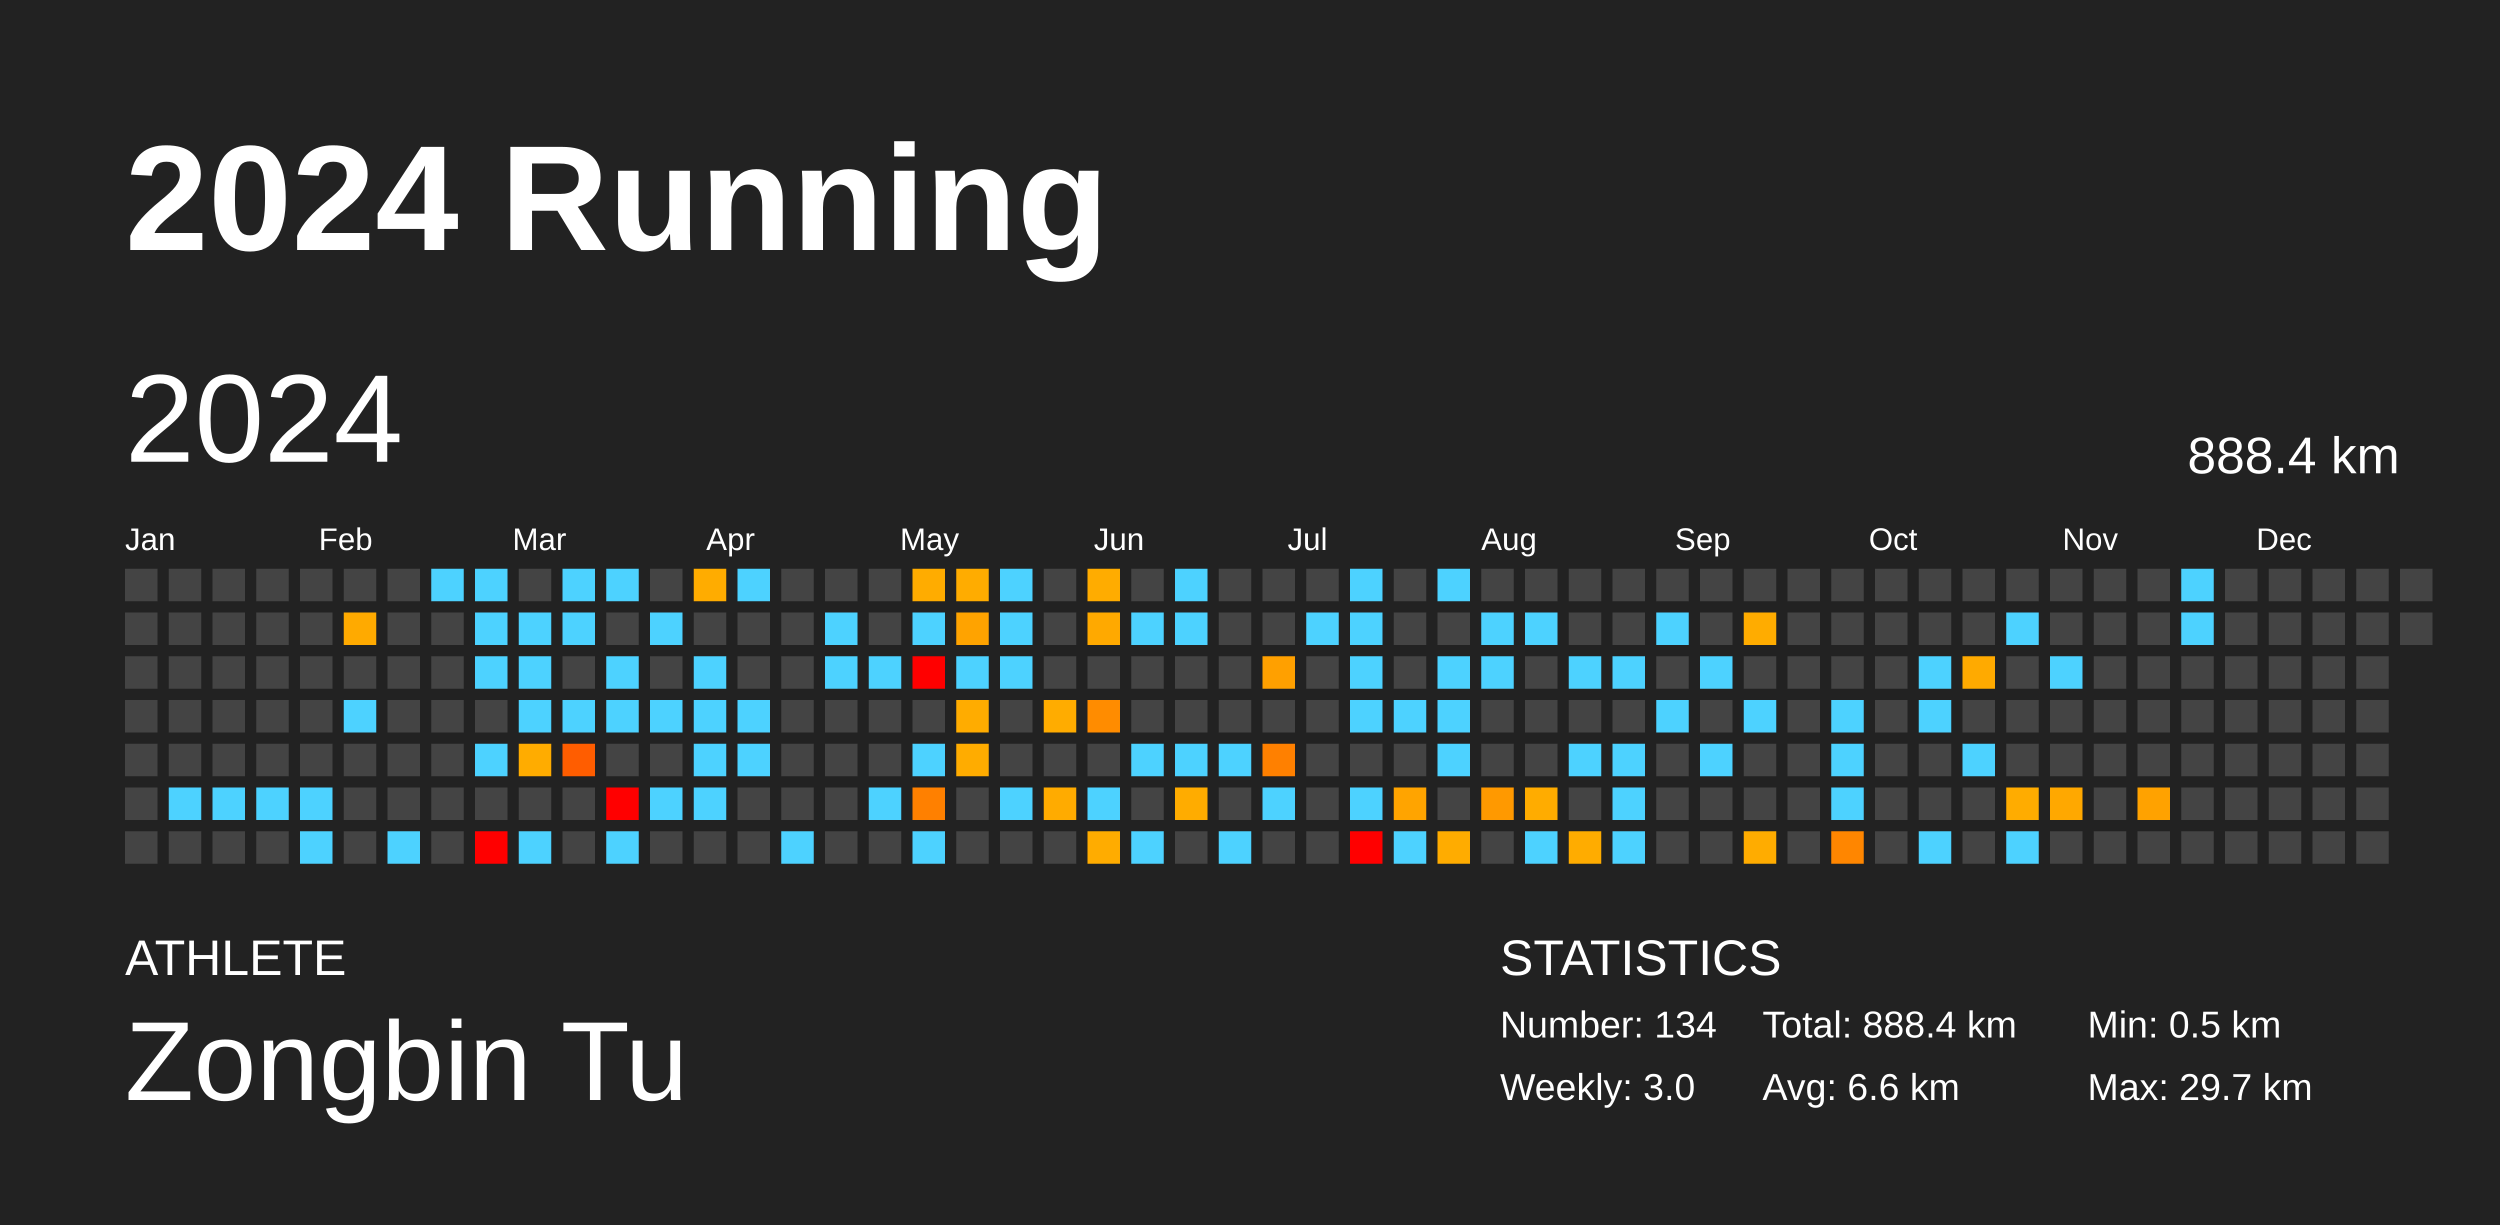
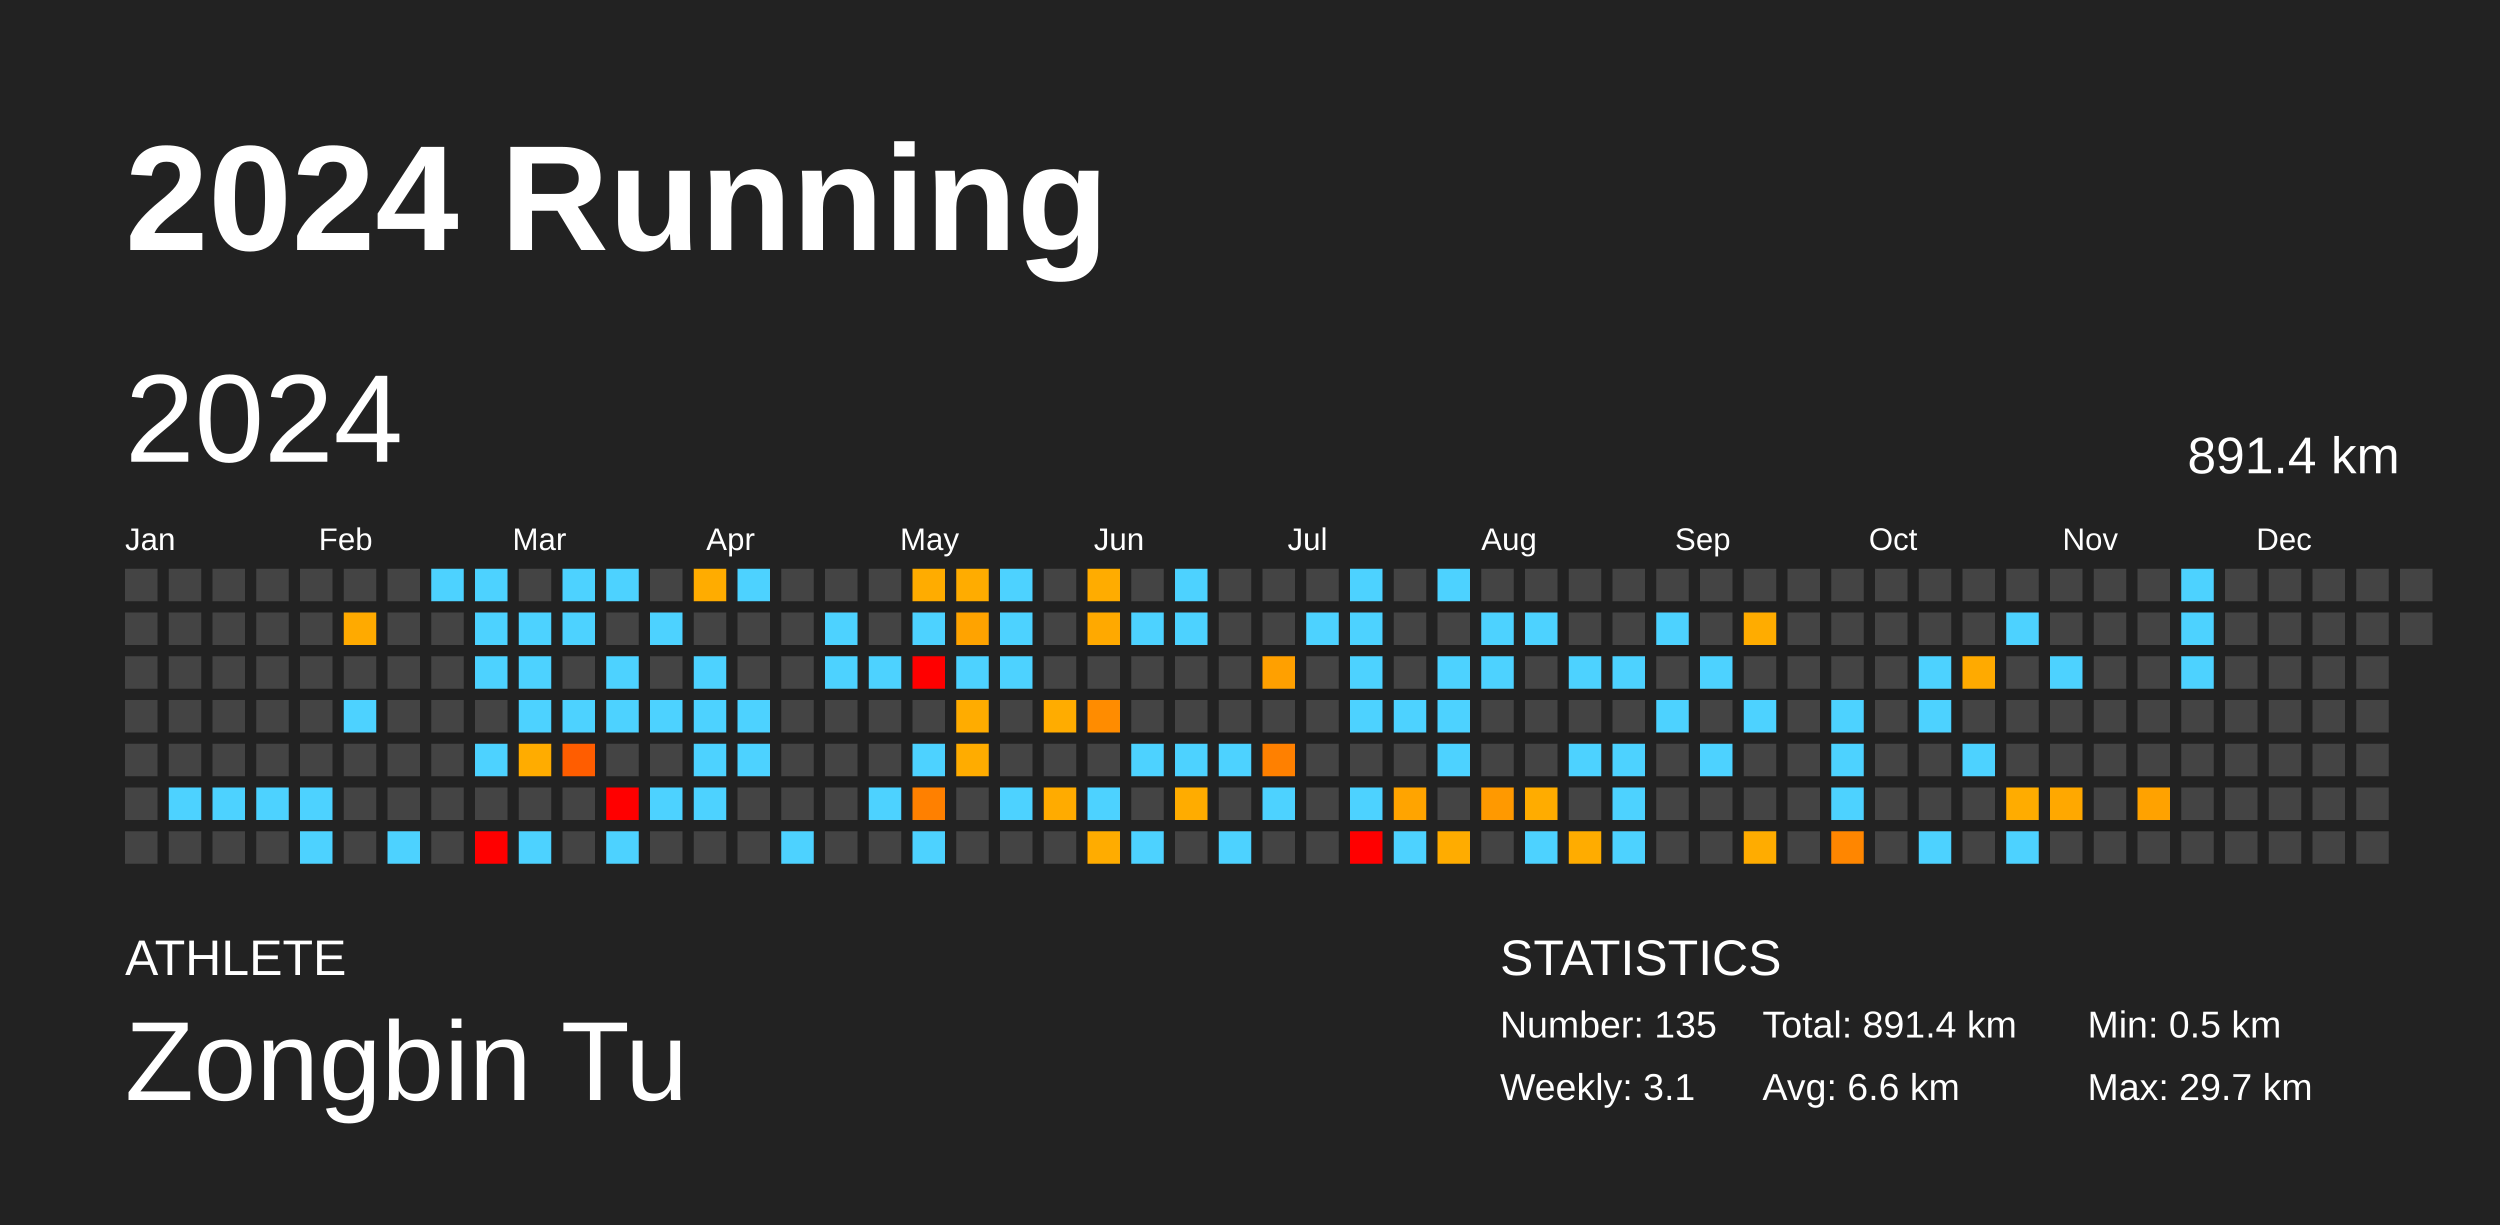
<svg xmlns="http://www.w3.org/2000/svg" baseProfile="full" height="98mm" version="1.1" viewBox="0,0,200,98" width="200mm">
  <defs />
  <rect fill="#222222" height="98" width="200" x="0" y="0" />
  <text fill="#FFFFFF" style="font-size:12px; font-family:Arial; font-weight:bold;" x="10" y="20">2024 Running</text>
  <text fill="#FFFFFF" style="font-size:4px; font-family:Arial" x="10" y="78">ATHLETE</text>
  <text fill="#FFFFFF" style="font-size:9px; font-family:Arial" x="10" y="88">Zongbin Tu</text>
  <text fill="#FFFFFF" style="font-size:4px; font-family:Arial" x="120" y="78">STATISTICS</text>
-   <text fill="#FFFFFF" style="font-size:3px; font-family:Arial" x="120" y="83">Number: 134</text>
-   <text fill="#FFFFFF" style="font-size:3px; font-family:Arial" x="120" y="88">Weekly: 3.0</text>
-   <text fill="#FFFFFF" style="font-size:3px; font-family:Arial" x="141" y="83">Total: 888.4 km</text>
+   <text fill="#FFFFFF" style="font-size:3px; font-family:Arial" x="120" y="83">Number: 135</text>
+   <text fill="#FFFFFF" style="font-size:3px; font-family:Arial" x="120" y="88">Weekly: 3.1</text>
+   <text fill="#FFFFFF" style="font-size:3px; font-family:Arial" x="141" y="83">Total: 891.4 km</text>
  <text fill="#FFFFFF" style="font-size:3px; font-family:Arial" x="141" y="88">Avg: 6.6 km</text>
  <text fill="#FFFFFF" style="font-size:3px; font-family:Arial" x="167" y="83">Min: 0.5 km</text>
  <text fill="#FFFFFF" style="font-size:3px; font-family:Arial" x="167" y="88">Max: 29.7 km</text>
  <text dominant-baseline="hanging" fill="#FFFFFF" style="font-size:10.0px; font-family:Arial;" x="10" y="30">2024</text>
-   <text dominant-baseline="hanging" fill="#FFFFFF" style="font-size:4.125px; font-family:Arial;" x="175" y="35">888.4 km</text>
+   <text dominant-baseline="hanging" fill="#FFFFFF" style="font-size:4.125px; font-family:Arial;" x="175" y="35">891.4 km</text>
  <text fill="#FFFFFF" style="font-size:2.5px; font-family:Arial" x="10.0" y="44">Jan</text>
  <text fill="#FFFFFF" style="font-size:2.5px; font-family:Arial" x="25.5" y="44">Feb</text>
  <text fill="#FFFFFF" style="font-size:2.5px; font-family:Arial" x="41.0" y="44">Mar</text>
  <text fill="#FFFFFF" style="font-size:2.5px; font-family:Arial" x="56.5" y="44">Apr</text>
  <text fill="#FFFFFF" style="font-size:2.5px; font-family:Arial" x="72.0" y="44">May</text>
  <text fill="#FFFFFF" style="font-size:2.5px; font-family:Arial" x="87.5" y="44">Jun</text>
  <text fill="#FFFFFF" style="font-size:2.5px; font-family:Arial" x="103.0" y="44">Jul</text>
  <text fill="#FFFFFF" style="font-size:2.5px; font-family:Arial" x="118.5" y="44">Aug</text>
  <text fill="#FFFFFF" style="font-size:2.5px; font-family:Arial" x="134.0" y="44">Sep</text>
  <text fill="#FFFFFF" style="font-size:2.5px; font-family:Arial" x="149.5" y="44">Oct</text>
  <text fill="#FFFFFF" style="font-size:2.5px; font-family:Arial" x="165.0" y="44">Nov</text>
  <text fill="#FFFFFF" style="font-size:2.5px; font-family:Arial" x="180.5" y="44">Dec</text>
  <rect fill="#444444" height="2.6" width="2.6" x="10.0" y="45.5" />
  <rect fill="#444444" height="2.6" width="2.6" x="10.0" y="49.0" />
  <rect fill="#444444" height="2.6" width="2.6" x="10.0" y="52.5" />
  <rect fill="#444444" height="2.6" width="2.6" x="10.0" y="56.0" />
  <rect fill="#444444" height="2.6" width="2.6" x="10.0" y="59.5" />
  <rect fill="#444444" height="2.6" width="2.6" x="10.0" y="63.0" />
  <rect fill="#444444" height="2.6" width="2.6" x="10.0" y="66.5" />
  <rect fill="#444444" height="2.6" width="2.6" x="13.5" y="45.5" />
  <rect fill="#444444" height="2.6" width="2.6" x="13.5" y="49.0" />
  <rect fill="#444444" height="2.6" width="2.6" x="13.5" y="52.5" />
  <rect fill="#444444" height="2.6" width="2.6" x="13.5" y="56.0" />
  <rect fill="#444444" height="2.6" width="2.6" x="13.5" y="59.5" />
  <rect fill="#4dd2ff" height="2.6" width="2.6" x="13.5" y="63.0" />
  <rect fill="#444444" height="2.6" width="2.6" x="13.5" y="66.5" />
  <rect fill="#444444" height="2.6" width="2.6" x="17.0" y="45.5" />
  <rect fill="#444444" height="2.6" width="2.6" x="17.0" y="49.0" />
  <rect fill="#444444" height="2.6" width="2.6" x="17.0" y="52.5" />
  <rect fill="#444444" height="2.6" width="2.6" x="17.0" y="56.0" />
  <rect fill="#444444" height="2.6" width="2.6" x="17.0" y="59.5" />
  <rect fill="#4dd2ff" height="2.6" width="2.6" x="17.0" y="63.0" />
  <rect fill="#444444" height="2.6" width="2.6" x="17.0" y="66.5" />
  <rect fill="#444444" height="2.6" width="2.6" x="20.5" y="45.5" />
  <rect fill="#444444" height="2.6" width="2.6" x="20.5" y="49.0" />
  <rect fill="#444444" height="2.6" width="2.6" x="20.5" y="52.5" />
  <rect fill="#444444" height="2.6" width="2.6" x="20.5" y="56.0" />
  <rect fill="#444444" height="2.6" width="2.6" x="20.5" y="59.5" />
  <rect fill="#4dd2ff" height="2.6" width="2.6" x="20.5" y="63.0" />
  <rect fill="#444444" height="2.6" width="2.6" x="20.5" y="66.5" />
  <rect fill="#444444" height="2.6" width="2.6" x="24.0" y="45.5" />
  <rect fill="#444444" height="2.6" width="2.6" x="24.0" y="49.0" />
  <rect fill="#444444" height="2.6" width="2.6" x="24.0" y="52.5" />
  <rect fill="#444444" height="2.6" width="2.6" x="24.0" y="56.0" />
  <rect fill="#444444" height="2.6" width="2.6" x="24.0" y="59.5" />
  <rect fill="#4dd2ff" height="2.6" width="2.6" x="24.0" y="63.0" />
  <rect fill="#4dd2ff" height="2.6" width="2.6" x="24.0" y="66.5" />
  <rect fill="#444444" height="2.6" width="2.6" x="27.5" y="45.5" />
  <rect fill="#ffaa00" height="2.6" width="2.6" x="27.5" y="49.0" />
  <rect fill="#444444" height="2.6" width="2.6" x="27.5" y="52.5" />
  <rect fill="#4dd2ff" height="2.6" width="2.6" x="27.5" y="56.0" />
  <rect fill="#444444" height="2.6" width="2.6" x="27.5" y="59.5" />
  <rect fill="#444444" height="2.6" width="2.6" x="27.5" y="63.0" />
  <rect fill="#444444" height="2.6" width="2.6" x="27.5" y="66.5" />
  <rect fill="#444444" height="2.6" width="2.6" x="31.0" y="45.5" />
  <rect fill="#444444" height="2.6" width="2.6" x="31.0" y="49.0" />
  <rect fill="#444444" height="2.6" width="2.6" x="31.0" y="52.5" />
  <rect fill="#444444" height="2.6" width="2.6" x="31.0" y="56.0" />
  <rect fill="#444444" height="2.6" width="2.6" x="31.0" y="59.5" />
  <rect fill="#444444" height="2.6" width="2.6" x="31.0" y="63.0" />
  <rect fill="#4dd2ff" height="2.6" width="2.6" x="31.0" y="66.5" />
  <rect fill="#4dd2ff" height="2.6" width="2.6" x="34.5" y="45.5" />
  <rect fill="#444444" height="2.6" width="2.6" x="34.5" y="49.0" />
  <rect fill="#444444" height="2.6" width="2.6" x="34.5" y="52.5" />
  <rect fill="#444444" height="2.6" width="2.6" x="34.5" y="56.0" />
  <rect fill="#444444" height="2.6" width="2.6" x="34.5" y="59.5" />
  <rect fill="#444444" height="2.6" width="2.6" x="34.5" y="63.0" />
  <rect fill="#444444" height="2.6" width="2.6" x="34.5" y="66.5" />
  <rect fill="#4dd2ff" height="2.6" width="2.6" x="38.0" y="45.5" />
  <rect fill="#4dd2ff" height="2.6" width="2.6" x="38.0" y="49.0" />
  <rect fill="#4dd2ff" height="2.6" width="2.6" x="38.0" y="52.5" />
  <rect fill="#444444" height="2.6" width="2.6" x="38.0" y="56.0" />
  <rect fill="#4dd2ff" height="2.6" width="2.6" x="38.0" y="59.5" />
  <rect fill="#444444" height="2.6" width="2.6" x="38.0" y="63.0" />
  <rect fill="red" height="2.6" width="2.6" x="38.0" y="66.5" />
  <rect fill="#444444" height="2.6" width="2.6" x="41.5" y="45.5" />
  <rect fill="#4dd2ff" height="2.6" width="2.6" x="41.5" y="49.0" />
  <rect fill="#4dd2ff" height="2.6" width="2.6" x="41.5" y="52.5" />
  <rect fill="#4dd2ff" height="2.6" width="2.6" x="41.5" y="56.0" />
  <rect fill="#ffac00" height="2.6" width="2.6" x="41.5" y="59.5" />
  <rect fill="#444444" height="2.6" width="2.6" x="41.5" y="63.0" />
  <rect fill="#4dd2ff" height="2.6" width="2.6" x="41.5" y="66.5" />
  <rect fill="#4dd2ff" height="2.6" width="2.6" x="45.0" y="45.5" />
  <rect fill="#4dd2ff" height="2.6" width="2.6" x="45.0" y="49.0" />
  <rect fill="#444444" height="2.6" width="2.6" x="45.0" y="52.5" />
  <rect fill="#4dd2ff" height="2.6" width="2.6" x="45.0" y="56.0" />
  <rect fill="#ff5d00" height="2.6" width="2.6" x="45.0" y="59.5" />
  <rect fill="#444444" height="2.6" width="2.6" x="45.0" y="63.0" />
  <rect fill="#444444" height="2.6" width="2.6" x="45.0" y="66.5" />
  <rect fill="#4dd2ff" height="2.6" width="2.6" x="48.5" y="45.5" />
  <rect fill="#444444" height="2.6" width="2.6" x="48.5" y="49.0" />
  <rect fill="#4dd2ff" height="2.6" width="2.6" x="48.5" y="52.5" />
  <rect fill="#4dd2ff" height="2.6" width="2.6" x="48.5" y="56.0" />
  <rect fill="#444444" height="2.6" width="2.6" x="48.5" y="59.5" />
  <rect fill="red" height="2.6" width="2.6" x="48.5" y="63.0" />
  <rect fill="#4dd2ff" height="2.6" width="2.6" x="48.5" y="66.5" />
  <rect fill="#444444" height="2.6" width="2.6" x="52.0" y="45.5" />
  <rect fill="#4dd2ff" height="2.6" width="2.6" x="52.0" y="49.0" />
  <rect fill="#444444" height="2.6" width="2.6" x="52.0" y="52.5" />
  <rect fill="#4dd2ff" height="2.6" width="2.6" x="52.0" y="56.0" />
  <rect fill="#444444" height="2.6" width="2.6" x="52.0" y="59.5" />
  <rect fill="#4dd2ff" height="2.6" width="2.6" x="52.0" y="63.0" />
  <rect fill="#444444" height="2.6" width="2.6" x="52.0" y="66.5" />
  <rect fill="#ffac00" height="2.6" width="2.6" x="55.5" y="45.5" />
  <rect fill="#444444" height="2.6" width="2.6" x="55.5" y="49.0" />
  <rect fill="#4dd2ff" height="2.6" width="2.6" x="55.5" y="52.5" />
  <rect fill="#4dd2ff" height="2.6" width="2.6" x="55.5" y="56.0" />
  <rect fill="#4dd2ff" height="2.6" width="2.6" x="55.5" y="59.5" />
  <rect fill="#4dd2ff" height="2.6" width="2.6" x="55.5" y="63.0" />
  <rect fill="#444444" height="2.6" width="2.6" x="55.5" y="66.5" />
  <rect fill="#4dd2ff" height="2.6" width="2.6" x="59.0" y="45.5" />
  <rect fill="#444444" height="2.6" width="2.6" x="59.0" y="49.0" />
  <rect fill="#444444" height="2.6" width="2.6" x="59.0" y="52.5" />
  <rect fill="#4dd2ff" height="2.6" width="2.6" x="59.0" y="56.0" />
  <rect fill="#4dd2ff" height="2.6" width="2.6" x="59.0" y="59.5" />
  <rect fill="#444444" height="2.6" width="2.6" x="59.0" y="63.0" />
  <rect fill="#444444" height="2.6" width="2.6" x="59.0" y="66.5" />
  <rect fill="#444444" height="2.6" width="2.6" x="62.5" y="45.5" />
  <rect fill="#444444" height="2.6" width="2.6" x="62.5" y="49.0" />
  <rect fill="#444444" height="2.6" width="2.6" x="62.5" y="52.5" />
  <rect fill="#444444" height="2.6" width="2.6" x="62.5" y="56.0" />
  <rect fill="#444444" height="2.6" width="2.6" x="62.5" y="59.5" />
  <rect fill="#444444" height="2.6" width="2.6" x="62.5" y="63.0" />
  <rect fill="#4dd2ff" height="2.6" width="2.6" x="62.5" y="66.5" />
  <rect fill="#444444" height="2.6" width="2.6" x="66.0" y="45.5" />
  <rect fill="#4dd2ff" height="2.6" width="2.6" x="66.0" y="49.0" />
  <rect fill="#4dd2ff" height="2.6" width="2.6" x="66.0" y="52.5" />
  <rect fill="#444444" height="2.6" width="2.6" x="66.0" y="56.0" />
  <rect fill="#444444" height="2.6" width="2.6" x="66.0" y="59.5" />
  <rect fill="#444444" height="2.6" width="2.6" x="66.0" y="63.0" />
  <rect fill="#444444" height="2.6" width="2.6" x="66.0" y="66.5" />
  <rect fill="#444444" height="2.6" width="2.6" x="69.5" y="45.5" />
  <rect fill="#444444" height="2.6" width="2.6" x="69.5" y="49.0" />
  <rect fill="#4dd2ff" height="2.6" width="2.6" x="69.5" y="52.5" />
  <rect fill="#444444" height="2.6" width="2.6" x="69.5" y="56.0" />
  <rect fill="#444444" height="2.6" width="2.6" x="69.5" y="59.5" />
  <rect fill="#4dd2ff" height="2.6" width="2.6" x="69.5" y="63.0" />
  <rect fill="#444444" height="2.6" width="2.6" x="69.5" y="66.5" />
  <rect fill="#ffac00" height="2.6" width="2.6" x="73.0" y="45.5" />
  <rect fill="#4dd2ff" height="2.6" width="2.6" x="73.0" y="49.0" />
  <rect fill="red" height="2.6" width="2.6" x="73.0" y="52.5" />
  <rect fill="#444444" height="2.6" width="2.6" x="73.0" y="56.0" />
  <rect fill="#4dd2ff" height="2.6" width="2.6" x="73.0" y="59.5" />
  <rect fill="#ff8000" height="2.6" width="2.6" x="73.0" y="63.0" />
  <rect fill="#4dd2ff" height="2.6" width="2.6" x="73.0" y="66.5" />
  <rect fill="#ffac00" height="2.6" width="2.6" x="76.5" y="45.5" />
  <rect fill="#ffa300" height="2.6" width="2.6" x="76.5" y="49.0" />
  <rect fill="#4dd2ff" height="2.6" width="2.6" x="76.5" y="52.5" />
  <rect fill="#ffac00" height="2.6" width="2.6" x="76.5" y="56.0" />
  <rect fill="#ffac00" height="2.6" width="2.6" x="76.5" y="59.5" />
  <rect fill="#444444" height="2.6" width="2.6" x="76.5" y="63.0" />
  <rect fill="#444444" height="2.6" width="2.6" x="76.5" y="66.5" />
  <rect fill="#4dd2ff" height="2.6" width="2.6" x="80.0" y="45.5" />
  <rect fill="#4dd2ff" height="2.6" width="2.6" x="80.0" y="49.0" />
  <rect fill="#4dd2ff" height="2.6" width="2.6" x="80.0" y="52.5" />
  <rect fill="#444444" height="2.6" width="2.6" x="80.0" y="56.0" />
  <rect fill="#444444" height="2.6" width="2.6" x="80.0" y="59.5" />
  <rect fill="#4dd2ff" height="2.6" width="2.6" x="80.0" y="63.0" />
  <rect fill="#444444" height="2.6" width="2.6" x="80.0" y="66.5" />
  <rect fill="#444444" height="2.6" width="2.6" x="83.5" y="45.5" />
  <rect fill="#444444" height="2.6" width="2.6" x="83.5" y="49.0" />
  <rect fill="#444444" height="2.6" width="2.6" x="83.5" y="52.5" />
  <rect fill="#ffac00" height="2.6" width="2.6" x="83.5" y="56.0" />
  <rect fill="#444444" height="2.6" width="2.6" x="83.5" y="59.5" />
  <rect fill="#ffab00" height="2.6" width="2.6" x="83.5" y="63.0" />
  <rect fill="#444444" height="2.6" width="2.6" x="83.5" y="66.5" />
  <rect fill="#ffac00" height="2.6" width="2.6" x="87.0" y="45.5" />
  <rect fill="#ffa900" height="2.6" width="2.6" x="87.0" y="49.0" />
  <rect fill="#444444" height="2.6" width="2.6" x="87.0" y="52.5" />
  <rect fill="#ff8c00" height="2.6" width="2.6" x="87.0" y="56.0" />
  <rect fill="#444444" height="2.6" width="2.6" x="87.0" y="59.5" />
  <rect fill="#4dd2ff" height="2.6" width="2.6" x="87.0" y="63.0" />
  <rect fill="#ffac00" height="2.6" width="2.6" x="87.0" y="66.5" />
  <rect fill="#444444" height="2.6" width="2.6" x="90.5" y="45.5" />
  <rect fill="#4dd2ff" height="2.6" width="2.6" x="90.5" y="49.0" />
  <rect fill="#444444" height="2.6" width="2.6" x="90.5" y="52.5" />
  <rect fill="#444444" height="2.6" width="2.6" x="90.5" y="56.0" />
  <rect fill="#4dd2ff" height="2.6" width="2.6" x="90.5" y="59.5" />
  <rect fill="#444444" height="2.6" width="2.6" x="90.5" y="63.0" />
  <rect fill="#4dd2ff" height="2.6" width="2.6" x="90.5" y="66.5" />
  <rect fill="#4dd2ff" height="2.6" width="2.6" x="94.0" y="45.5" />
  <rect fill="#4dd2ff" height="2.6" width="2.6" x="94.0" y="49.0" />
  <rect fill="#444444" height="2.6" width="2.6" x="94.0" y="52.5" />
  <rect fill="#444444" height="2.6" width="2.6" x="94.0" y="56.0" />
  <rect fill="#4dd2ff" height="2.6" width="2.6" x="94.0" y="59.5" />
  <rect fill="#ffac00" height="2.6" width="2.6" x="94.0" y="63.0" />
  <rect fill="#444444" height="2.6" width="2.6" x="94.0" y="66.5" />
  <rect fill="#444444" height="2.6" width="2.6" x="97.5" y="45.5" />
  <rect fill="#444444" height="2.6" width="2.6" x="97.5" y="49.0" />
  <rect fill="#444444" height="2.6" width="2.6" x="97.5" y="52.5" />
  <rect fill="#444444" height="2.6" width="2.6" x="97.5" y="56.0" />
  <rect fill="#4dd2ff" height="2.6" width="2.6" x="97.5" y="59.5" />
  <rect fill="#444444" height="2.6" width="2.6" x="97.5" y="63.0" />
  <rect fill="#4dd2ff" height="2.6" width="2.6" x="97.5" y="66.5" />
  <rect fill="#444444" height="2.6" width="2.6" x="101.0" y="45.5" />
  <rect fill="#444444" height="2.6" width="2.6" x="101.0" y="49.0" />
  <rect fill="#ffa000" height="2.6" width="2.6" x="101.0" y="52.5" />
  <rect fill="#444444" height="2.6" width="2.6" x="101.0" y="56.0" />
  <rect fill="#ff8000" height="2.6" width="2.6" x="101.0" y="59.5" />
  <rect fill="#4dd2ff" height="2.6" width="2.6" x="101.0" y="63.0" />
  <rect fill="#444444" height="2.6" width="2.6" x="101.0" y="66.5" />
  <rect fill="#444444" height="2.6" width="2.6" x="104.5" y="45.5" />
  <rect fill="#4dd2ff" height="2.6" width="2.6" x="104.5" y="49.0" />
  <rect fill="#444444" height="2.6" width="2.6" x="104.5" y="52.5" />
  <rect fill="#444444" height="2.6" width="2.6" x="104.5" y="56.0" />
  <rect fill="#444444" height="2.6" width="2.6" x="104.5" y="59.5" />
  <rect fill="#444444" height="2.6" width="2.6" x="104.5" y="63.0" />
  <rect fill="#444444" height="2.6" width="2.6" x="104.5" y="66.5" />
  <rect fill="#4dd2ff" height="2.6" width="2.6" x="108.0" y="45.5" />
  <rect fill="#4dd2ff" height="2.6" width="2.6" x="108.0" y="49.0" />
  <rect fill="#4dd2ff" height="2.6" width="2.6" x="108.0" y="52.5" />
  <rect fill="#4dd2ff" height="2.6" width="2.6" x="108.0" y="56.0" />
  <rect fill="#444444" height="2.6" width="2.6" x="108.0" y="59.5" />
  <rect fill="#4dd2ff" height="2.6" width="2.6" x="108.0" y="63.0" />
  <rect fill="red" height="2.6" width="2.6" x="108.0" y="66.5" />
  <rect fill="#444444" height="2.6" width="2.6" x="111.5" y="45.5" />
  <rect fill="#444444" height="2.6" width="2.6" x="111.5" y="49.0" />
  <rect fill="#444444" height="2.6" width="2.6" x="111.5" y="52.5" />
  <rect fill="#4dd2ff" height="2.6" width="2.6" x="111.5" y="56.0" />
  <rect fill="#444444" height="2.6" width="2.6" x="111.5" y="59.5" />
  <rect fill="#ffa400" height="2.6" width="2.6" x="111.5" y="63.0" />
  <rect fill="#4dd2ff" height="2.6" width="2.6" x="111.5" y="66.5" />
  <rect fill="#4dd2ff" height="2.6" width="2.6" x="115.0" y="45.5" />
  <rect fill="#444444" height="2.6" width="2.6" x="115.0" y="49.0" />
  <rect fill="#4dd2ff" height="2.6" width="2.6" x="115.0" y="52.5" />
  <rect fill="#4dd2ff" height="2.6" width="2.6" x="115.0" y="56.0" />
  <rect fill="#4dd2ff" height="2.6" width="2.6" x="115.0" y="59.5" />
  <rect fill="#444444" height="2.6" width="2.6" x="115.0" y="63.0" />
  <rect fill="#ffac00" height="2.6" width="2.6" x="115.0" y="66.5" />
  <rect fill="#444444" height="2.6" width="2.6" x="118.5" y="45.5" />
  <rect fill="#4dd2ff" height="2.6" width="2.6" x="118.5" y="49.0" />
  <rect fill="#4dd2ff" height="2.6" width="2.6" x="118.5" y="52.5" />
  <rect fill="#444444" height="2.6" width="2.6" x="118.5" y="56.0" />
  <rect fill="#444444" height="2.6" width="2.6" x="118.5" y="59.5" />
  <rect fill="#ff9900" height="2.6" width="2.6" x="118.5" y="63.0" />
  <rect fill="#444444" height="2.6" width="2.6" x="118.5" y="66.5" />
  <rect fill="#444444" height="2.6" width="2.6" x="122.0" y="45.5" />
  <rect fill="#4dd2ff" height="2.6" width="2.6" x="122.0" y="49.0" />
  <rect fill="#444444" height="2.6" width="2.6" x="122.0" y="52.5" />
  <rect fill="#444444" height="2.6" width="2.6" x="122.0" y="56.0" />
  <rect fill="#444444" height="2.6" width="2.6" x="122.0" y="59.5" />
  <rect fill="#ffac00" height="2.6" width="2.6" x="122.0" y="63.0" />
  <rect fill="#4dd2ff" height="2.6" width="2.6" x="122.0" y="66.5" />
  <rect fill="#444444" height="2.6" width="2.6" x="125.5" y="45.5" />
  <rect fill="#444444" height="2.6" width="2.6" x="125.5" y="49.0" />
  <rect fill="#4dd2ff" height="2.6" width="2.6" x="125.5" y="52.5" />
  <rect fill="#444444" height="2.6" width="2.6" x="125.5" y="56.0" />
  <rect fill="#4dd2ff" height="2.6" width="2.6" x="125.5" y="59.5" />
  <rect fill="#444444" height="2.6" width="2.6" x="125.5" y="63.0" />
  <rect fill="#ffac00" height="2.6" width="2.6" x="125.5" y="66.5" />
  <rect fill="#444444" height="2.6" width="2.6" x="129.0" y="45.5" />
  <rect fill="#444444" height="2.6" width="2.6" x="129.0" y="49.0" />
  <rect fill="#4dd2ff" height="2.6" width="2.6" x="129.0" y="52.5" />
  <rect fill="#444444" height="2.6" width="2.6" x="129.0" y="56.0" />
  <rect fill="#4dd2ff" height="2.6" width="2.6" x="129.0" y="59.5" />
  <rect fill="#4dd2ff" height="2.6" width="2.6" x="129.0" y="63.0" />
  <rect fill="#4dd2ff" height="2.6" width="2.6" x="129.0" y="66.5" />
  <rect fill="#444444" height="2.6" width="2.6" x="132.5" y="45.5" />
  <rect fill="#4dd2ff" height="2.6" width="2.6" x="132.5" y="49.0" />
  <rect fill="#444444" height="2.6" width="2.6" x="132.5" y="52.5" />
  <rect fill="#4dd2ff" height="2.6" width="2.6" x="132.5" y="56.0" />
  <rect fill="#444444" height="2.6" width="2.6" x="132.5" y="59.5" />
  <rect fill="#444444" height="2.6" width="2.6" x="132.5" y="63.0" />
  <rect fill="#444444" height="2.6" width="2.6" x="132.5" y="66.5" />
  <rect fill="#444444" height="2.6" width="2.6" x="136.0" y="45.5" />
  <rect fill="#444444" height="2.6" width="2.6" x="136.0" y="49.0" />
  <rect fill="#4dd2ff" height="2.6" width="2.6" x="136.0" y="52.5" />
  <rect fill="#444444" height="2.6" width="2.6" x="136.0" y="56.0" />
  <rect fill="#4dd2ff" height="2.6" width="2.6" x="136.0" y="59.5" />
  <rect fill="#444444" height="2.6" width="2.6" x="136.0" y="63.0" />
  <rect fill="#444444" height="2.6" width="2.6" x="136.0" y="66.5" />
  <rect fill="#444444" height="2.6" width="2.6" x="139.5" y="45.5" />
  <rect fill="#ffac00" height="2.6" width="2.6" x="139.5" y="49.0" />
  <rect fill="#444444" height="2.6" width="2.6" x="139.5" y="52.5" />
  <rect fill="#4dd2ff" height="2.6" width="2.6" x="139.5" y="56.0" />
  <rect fill="#444444" height="2.6" width="2.6" x="139.5" y="59.5" />
  <rect fill="#444444" height="2.6" width="2.6" x="139.5" y="63.0" />
  <rect fill="#ffac00" height="2.6" width="2.6" x="139.5" y="66.5" />
  <rect fill="#444444" height="2.6" width="2.6" x="143.0" y="45.5" />
  <rect fill="#444444" height="2.6" width="2.6" x="143.0" y="49.0" />
  <rect fill="#444444" height="2.6" width="2.6" x="143.0" y="52.5" />
  <rect fill="#444444" height="2.6" width="2.6" x="143.0" y="56.0" />
  <rect fill="#444444" height="2.6" width="2.6" x="143.0" y="59.5" />
  <rect fill="#444444" height="2.6" width="2.6" x="143.0" y="63.0" />
  <rect fill="#444444" height="2.6" width="2.6" x="143.0" y="66.5" />
  <rect fill="#444444" height="2.6" width="2.6" x="146.5" y="45.5" />
  <rect fill="#444444" height="2.6" width="2.6" x="146.5" y="49.0" />
  <rect fill="#444444" height="2.6" width="2.6" x="146.5" y="52.5" />
  <rect fill="#4dd2ff" height="2.6" width="2.6" x="146.5" y="56.0" />
  <rect fill="#4dd2ff" height="2.6" width="2.6" x="146.5" y="59.5" />
  <rect fill="#4dd2ff" height="2.6" width="2.6" x="146.5" y="63.0" />
  <rect fill="#ff8600" height="2.6" width="2.6" x="146.5" y="66.5" />
  <rect fill="#444444" height="2.6" width="2.6" x="150.0" y="45.5" />
  <rect fill="#444444" height="2.6" width="2.6" x="150.0" y="49.0" />
  <rect fill="#444444" height="2.6" width="2.6" x="150.0" y="52.5" />
  <rect fill="#444444" height="2.6" width="2.6" x="150.0" y="56.0" />
  <rect fill="#444444" height="2.6" width="2.6" x="150.0" y="59.5" />
  <rect fill="#444444" height="2.6" width="2.6" x="150.0" y="63.0" />
  <rect fill="#444444" height="2.6" width="2.6" x="150.0" y="66.5" />
  <rect fill="#444444" height="2.6" width="2.6" x="153.5" y="45.5" />
  <rect fill="#444444" height="2.6" width="2.6" x="153.5" y="49.0" />
  <rect fill="#4dd2ff" height="2.6" width="2.6" x="153.5" y="52.5" />
  <rect fill="#4dd2ff" height="2.6" width="2.6" x="153.5" y="56.0" />
  <rect fill="#444444" height="2.6" width="2.6" x="153.5" y="59.5" />
  <rect fill="#444444" height="2.6" width="2.6" x="153.5" y="63.0" />
  <rect fill="#4dd2ff" height="2.6" width="2.6" x="153.5" y="66.5" />
  <rect fill="#444444" height="2.6" width="2.6" x="157.0" y="45.5" />
  <rect fill="#444444" height="2.6" width="2.6" x="157.0" y="49.0" />
  <rect fill="#ffaa00" height="2.6" width="2.6" x="157.0" y="52.5" />
  <rect fill="#444444" height="2.6" width="2.6" x="157.0" y="56.0" />
  <rect fill="#4dd2ff" height="2.6" width="2.6" x="157.0" y="59.5" />
  <rect fill="#444444" height="2.6" width="2.6" x="157.0" y="63.0" />
  <rect fill="#444444" height="2.6" width="2.6" x="157.0" y="66.5" />
  <rect fill="#444444" height="2.6" width="2.6" x="160.5" y="45.5" />
  <rect fill="#4dd2ff" height="2.6" width="2.6" x="160.5" y="49.0" />
  <rect fill="#444444" height="2.6" width="2.6" x="160.5" y="52.5" />
  <rect fill="#444444" height="2.6" width="2.6" x="160.5" y="56.0" />
  <rect fill="#444444" height="2.6" width="2.6" x="160.5" y="59.5" />
  <rect fill="#ffac00" height="2.6" width="2.6" x="160.5" y="63.0" />
  <rect fill="#4dd2ff" height="2.6" width="2.6" x="160.5" y="66.5" />
  <rect fill="#444444" height="2.6" width="2.6" x="164.0" y="45.5" />
  <rect fill="#444444" height="2.6" width="2.6" x="164.0" y="49.0" />
  <rect fill="#4dd2ff" height="2.6" width="2.6" x="164.0" y="52.5" />
  <rect fill="#444444" height="2.6" width="2.6" x="164.0" y="56.0" />
  <rect fill="#444444" height="2.6" width="2.6" x="164.0" y="59.5" />
  <rect fill="#ffa800" height="2.6" width="2.6" x="164.0" y="63.0" />
  <rect fill="#444444" height="2.6" width="2.6" x="164.0" y="66.5" />
  <rect fill="#444444" height="2.6" width="2.6" x="167.5" y="45.5" />
  <rect fill="#444444" height="2.6" width="2.6" x="167.5" y="49.0" />
  <rect fill="#444444" height="2.6" width="2.6" x="167.5" y="52.5" />
  <rect fill="#444444" height="2.6" width="2.6" x="167.5" y="56.0" />
  <rect fill="#444444" height="2.6" width="2.6" x="167.5" y="59.5" />
  <rect fill="#444444" height="2.6" width="2.6" x="167.5" y="63.0" />
  <rect fill="#444444" height="2.6" width="2.6" x="167.5" y="66.5" />
  <rect fill="#444444" height="2.6" width="2.6" x="171.0" y="45.5" />
  <rect fill="#444444" height="2.6" width="2.6" x="171.0" y="49.0" />
  <rect fill="#444444" height="2.6" width="2.6" x="171.0" y="52.5" />
  <rect fill="#444444" height="2.6" width="2.6" x="171.0" y="56.0" />
  <rect fill="#444444" height="2.6" width="2.6" x="171.0" y="59.5" />
  <rect fill="#ffa200" height="2.6" width="2.6" x="171.0" y="63.0" />
  <rect fill="#444444" height="2.6" width="2.6" x="171.0" y="66.5" />
  <rect fill="#4dd2ff" height="2.6" width="2.6" x="174.5" y="45.5" />
  <rect fill="#4dd2ff" height="2.6" width="2.6" x="174.5" y="49.0" />
-   <rect fill="#444444" height="2.6" width="2.6" x="174.5" y="52.5" />
+   <rect fill="#4dd2ff" height="2.6" width="2.6" x="174.5" y="52.5" />
  <rect fill="#444444" height="2.6" width="2.6" x="174.5" y="56.0" />
  <rect fill="#444444" height="2.6" width="2.6" x="174.5" y="59.5" />
  <rect fill="#444444" height="2.6" width="2.6" x="174.5" y="63.0" />
  <rect fill="#444444" height="2.6" width="2.6" x="174.5" y="66.5" />
  <rect fill="#444444" height="2.6" width="2.6" x="178.0" y="45.5" />
  <rect fill="#444444" height="2.6" width="2.6" x="178.0" y="49.0" />
  <rect fill="#444444" height="2.6" width="2.6" x="178.0" y="52.5" />
  <rect fill="#444444" height="2.6" width="2.6" x="178.0" y="56.0" />
  <rect fill="#444444" height="2.6" width="2.6" x="178.0" y="59.5" />
  <rect fill="#444444" height="2.6" width="2.6" x="178.0" y="63.0" />
  <rect fill="#444444" height="2.6" width="2.6" x="178.0" y="66.5" />
  <rect fill="#444444" height="2.6" width="2.6" x="181.5" y="45.5" />
  <rect fill="#444444" height="2.6" width="2.6" x="181.5" y="49.0" />
  <rect fill="#444444" height="2.6" width="2.6" x="181.5" y="52.5" />
  <rect fill="#444444" height="2.6" width="2.6" x="181.5" y="56.0" />
  <rect fill="#444444" height="2.6" width="2.6" x="181.5" y="59.5" />
  <rect fill="#444444" height="2.6" width="2.6" x="181.5" y="63.0" />
  <rect fill="#444444" height="2.6" width="2.6" x="181.5" y="66.5" />
  <rect fill="#444444" height="2.6" width="2.6" x="185.0" y="45.5" />
  <rect fill="#444444" height="2.6" width="2.6" x="185.0" y="49.0" />
  <rect fill="#444444" height="2.6" width="2.6" x="185.0" y="52.5" />
  <rect fill="#444444" height="2.6" width="2.6" x="185.0" y="56.0" />
  <rect fill="#444444" height="2.6" width="2.6" x="185.0" y="59.5" />
  <rect fill="#444444" height="2.6" width="2.6" x="185.0" y="63.0" />
  <rect fill="#444444" height="2.6" width="2.6" x="185.0" y="66.5" />
  <rect fill="#444444" height="2.6" width="2.6" x="188.5" y="45.5" />
  <rect fill="#444444" height="2.6" width="2.6" x="188.5" y="49.0" />
  <rect fill="#444444" height="2.6" width="2.6" x="188.5" y="52.5" />
  <rect fill="#444444" height="2.6" width="2.6" x="188.5" y="56.0" />
  <rect fill="#444444" height="2.6" width="2.6" x="188.5" y="59.5" />
  <rect fill="#444444" height="2.6" width="2.6" x="188.5" y="63.0" />
  <rect fill="#444444" height="2.6" width="2.6" x="188.5" y="66.5" />
  <rect fill="#444444" height="2.6" width="2.6" x="192.0" y="45.5" />
  <rect fill="#444444" height="2.6" width="2.6" x="192.0" y="49.0" />
</svg>
